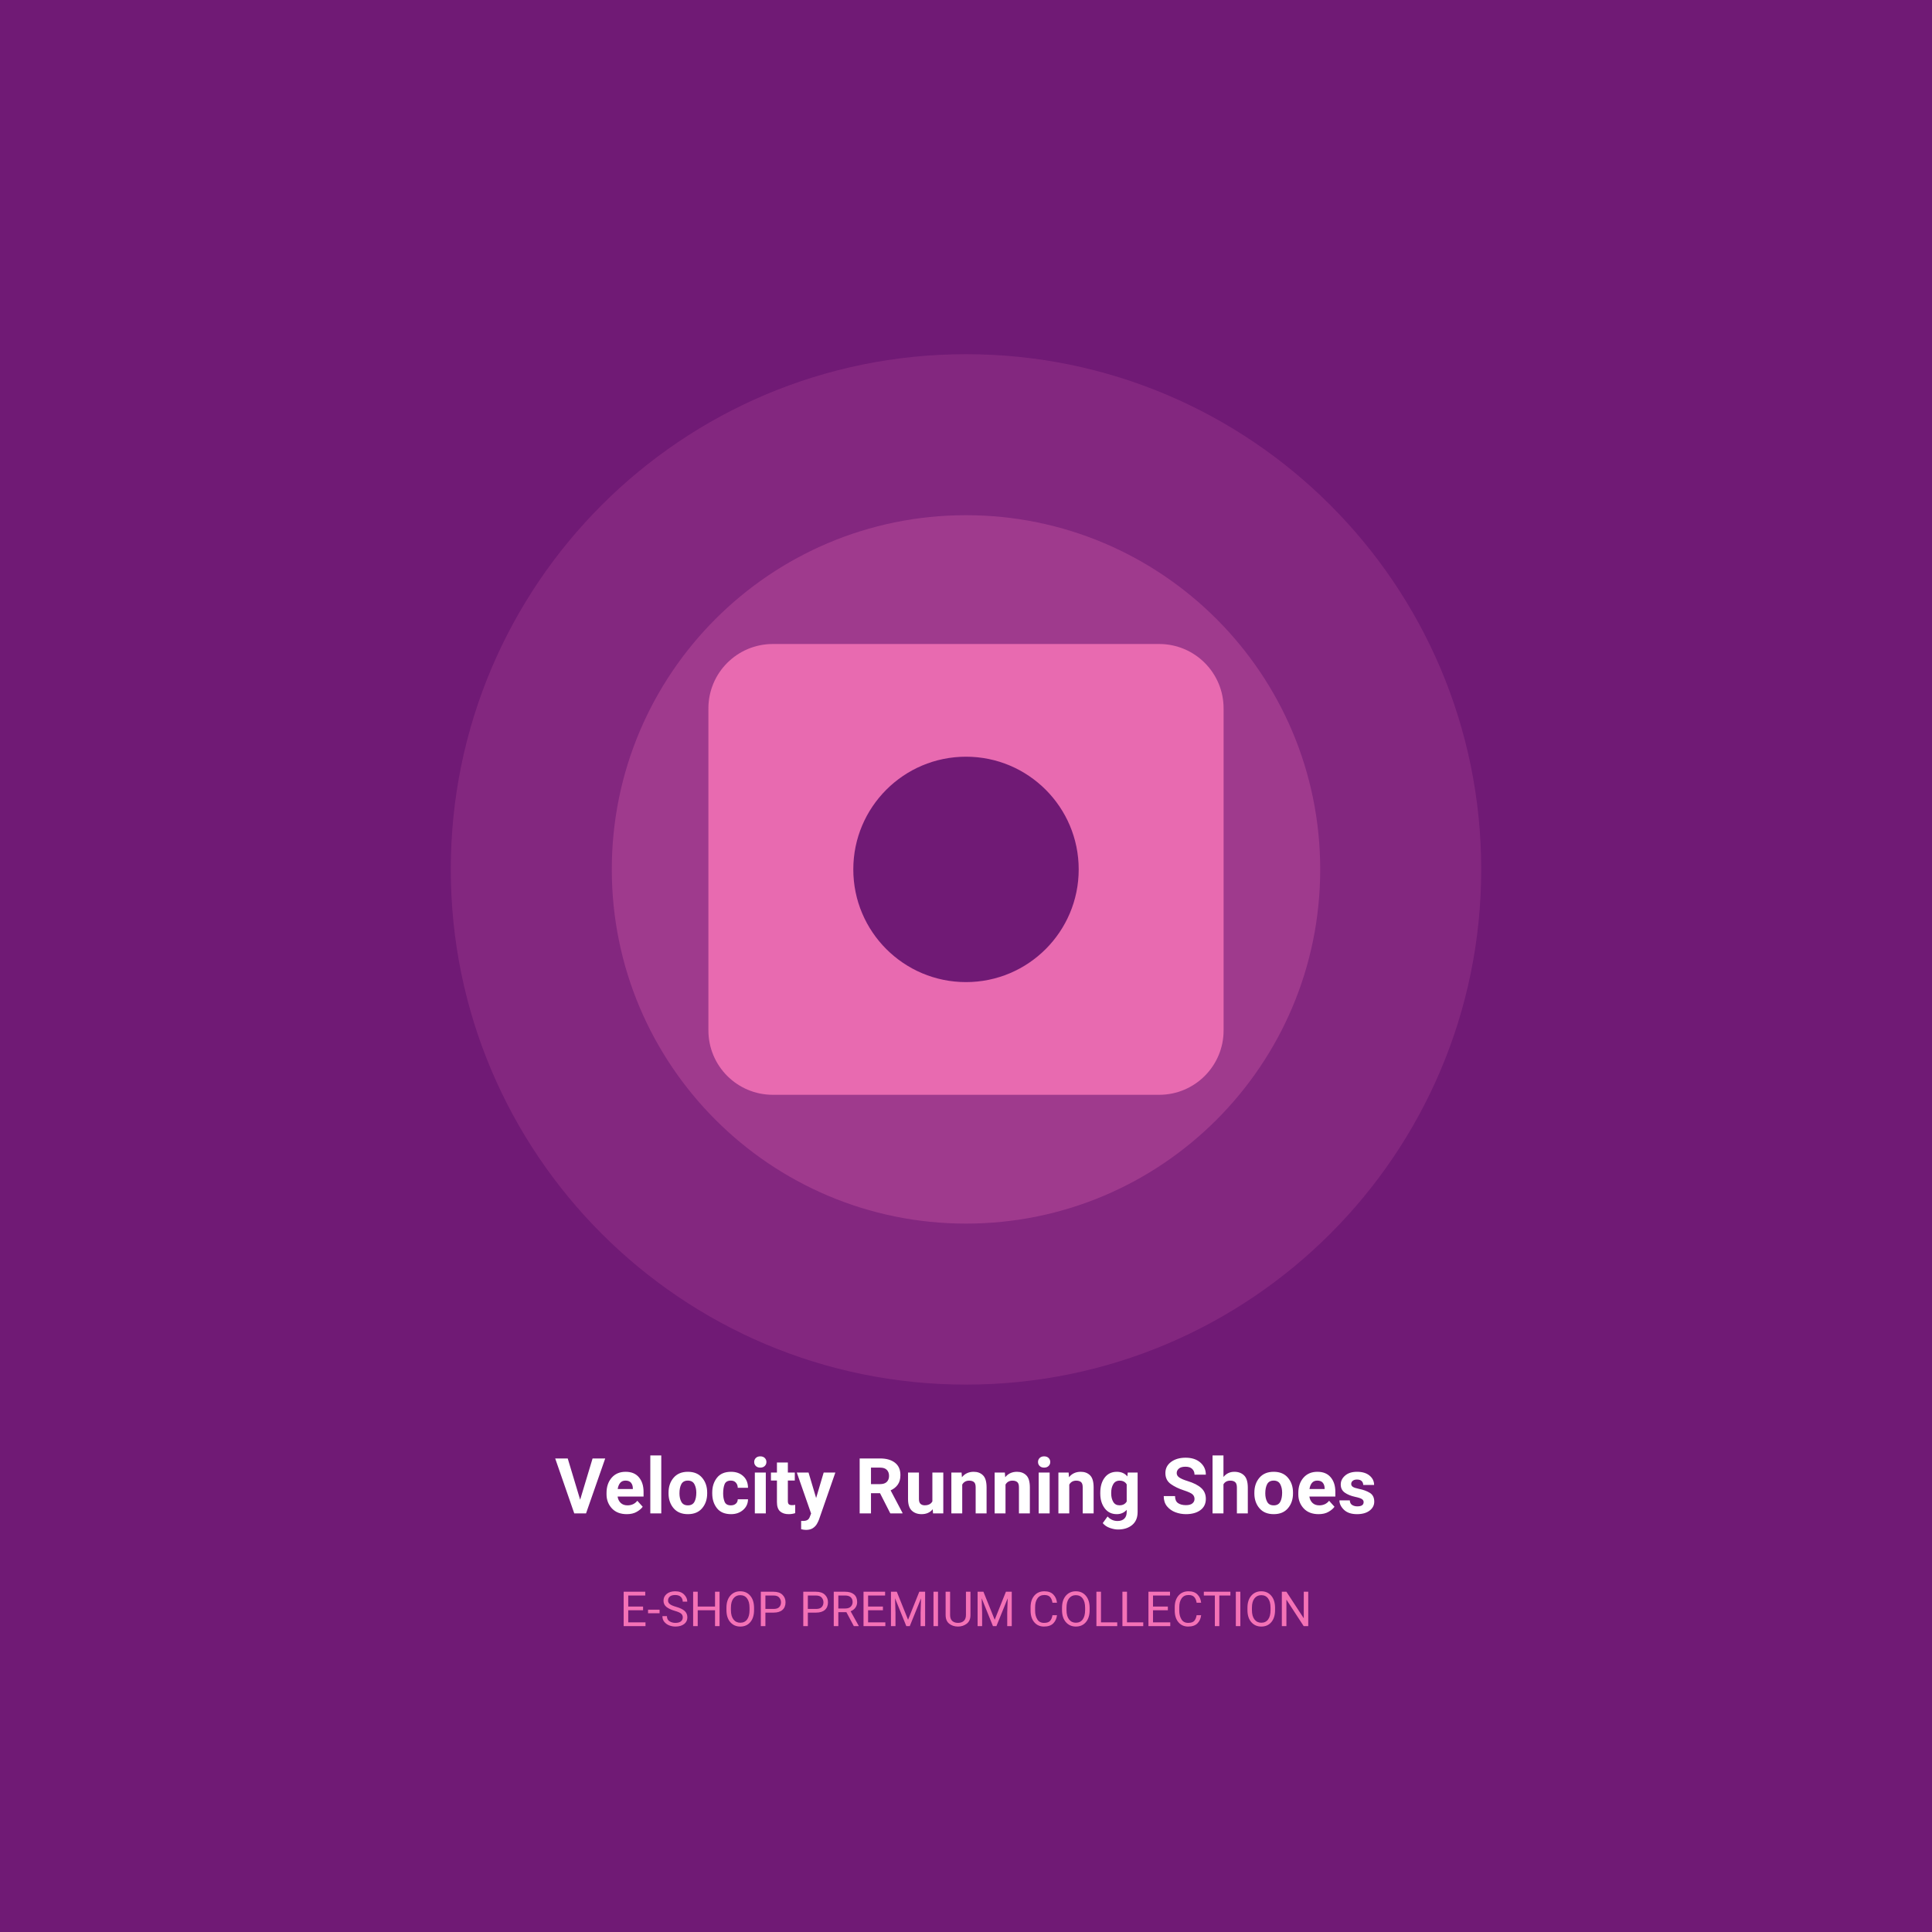
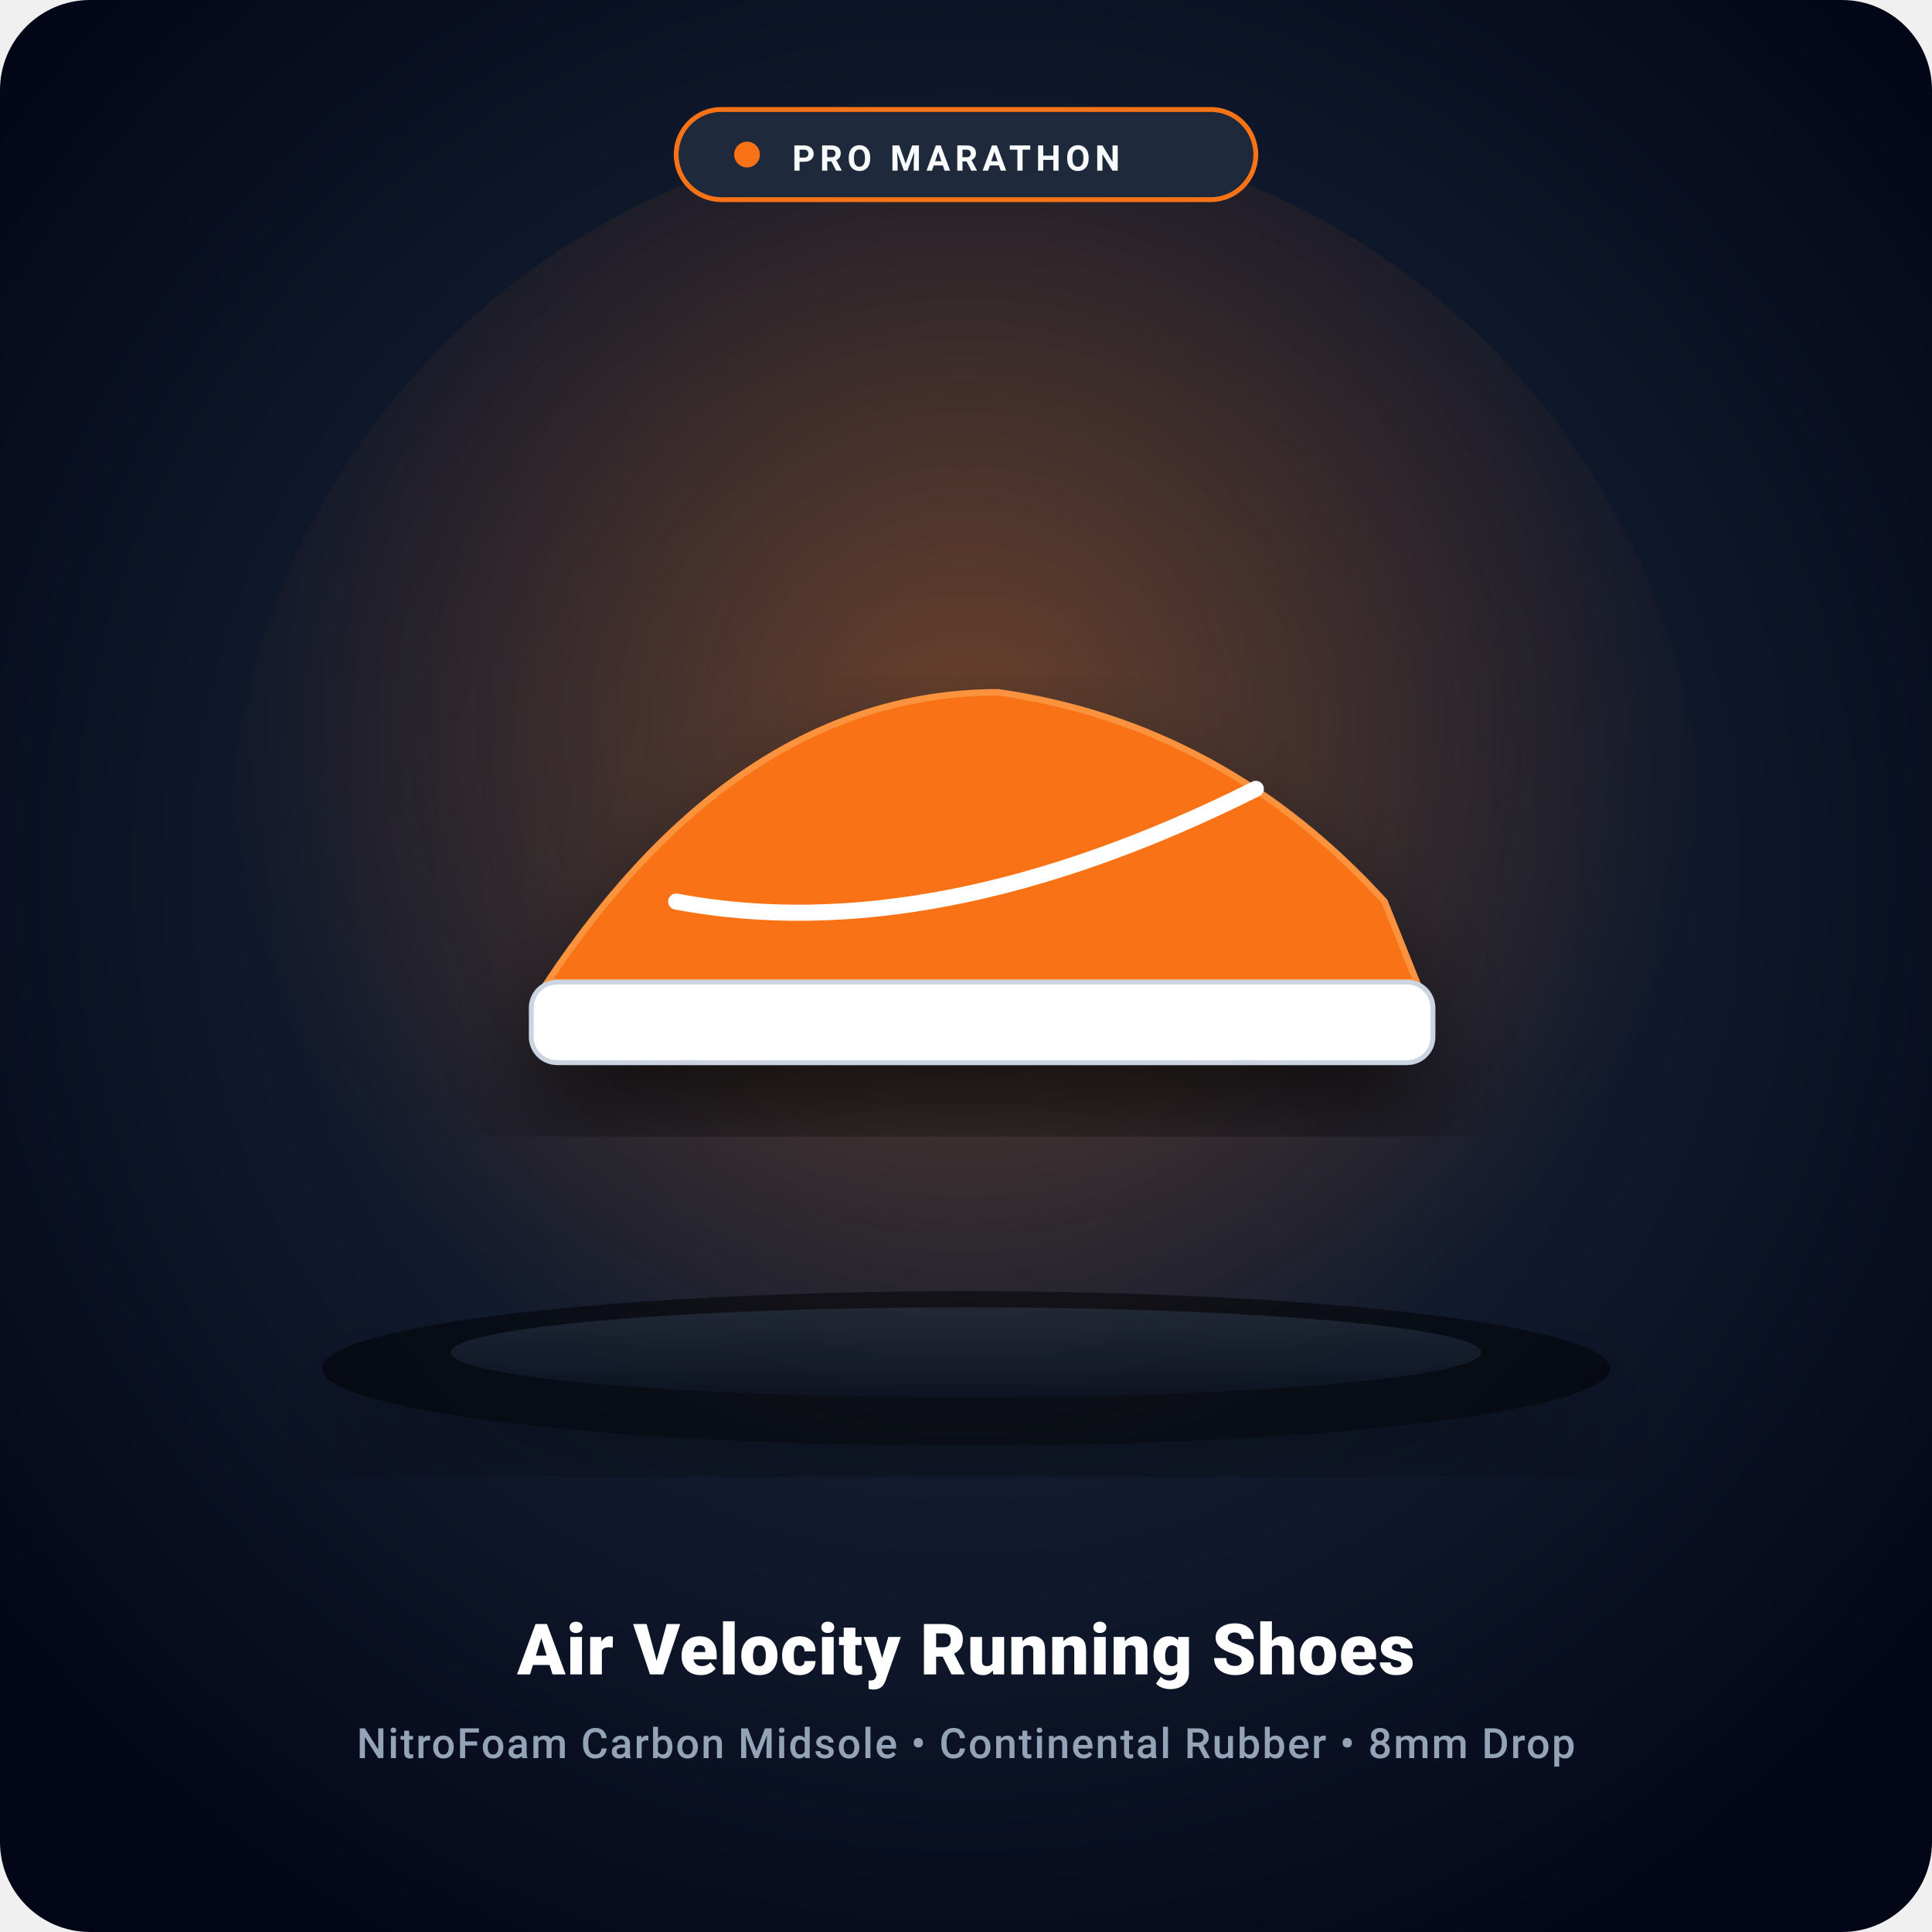
<svg xmlns="http://www.w3.org/2000/svg" viewBox="0 0 600 600" width="100%" height="100%">
-   <rect width="600" height="600" fill="#701a75" />
-   <circle cx="300" cy="270" r="160" fill="#f472b6" opacity="0.15" />
-   <circle cx="300" cy="270" r="110" fill="#f472b6" opacity="0.25" />
-   <rect x="220" y="200" width="160" height="140" rx="20" fill="#f472b6" opacity="0.85" />
-   <circle cx="300" cy="270" r="35" fill="#701a75" />
-   <text x="300" y="470" font-family="-apple-system, BlinkMacSystemFont, 'Segoe UI', Roboto, sans-serif" font-size="24" font-weight="700" fill="#ffffff" text-anchor="middle">Velocity Running Shoes</text>
-   <text x="300" y="505" font-family="-apple-system, BlinkMacSystemFont, 'Segoe UI', Roboto, sans-serif" font-size="15" fill="#f472b6" text-anchor="middle">E-SHOP PREMIUM COLLECTION</text>
+   <defs>
+     <radialGradient id="bgGlow" cx="50%" cy="45%" r="65%">
+       <stop offset="0%" stop-color="#1e293b" />
+       <stop offset="60%" stop-color="#0f172a" />
+       <stop offset="100%" stop-color="#020617" />
+     </radialGradient>
+     <radialGradient id="spotlight" cx="50%" cy="40%" r="50%">
+       <stop offset="0%" stop-color="#f97316" stop-opacity="0.35" />
+       <stop offset="100%" stop-color="#f97316" stop-opacity="0" />
+     </radialGradient>
+     <linearGradient id="podiumGrad" x1="0%" y1="0%" x2="0%" y2="100%">
+       <stop offset="0%" stop-color="#334155" stop-opacity="0.8" />
+       <stop offset="100%" stop-color="#0f172a" stop-opacity="0.9" />
+     </linearGradient>
+     <filter id="dropShadow" x="-20%" y="-20%" width="140%" height="140%">
+       <feDropShadow dx="0" dy="18" stdDeviation="16" flood-color="#000000" flood-opacity="0.65" />
+     </filter>
+     <filter id="softGlow" x="-20%" y="-20%" width="140%" height="140%">
+       <feGaussianBlur stdDeviation="8" result="blur" />
+       <feComposite in="SourceGraphic" in2="blur" operator="over" />
+     </filter>
+   </defs>
+   <rect width="600" height="600" fill="url(#bgGlow)" rx="28" />
+   <circle cx="300" cy="270" r="230" fill="url(#spotlight)" />
+   <ellipse cx="300" cy="425" rx="200" ry="24" fill="#000000" opacity="0.5" filter="url(#dropShadow)" />
+   <ellipse cx="300" cy="420" rx="160" ry="14" fill="url(#podiumGrad)" opacity="0.6" />
+   <g transform="translate(300, 48)">
+     <rect x="-90" y="-14" width="180" height="28" rx="14" fill="#1e293b" stroke="#f97316" stroke-width="1.5" />
+     <circle cx="-68" cy="0" r="4" fill="#f97316" />
+     <text x="-54" y="5" font-family="-apple-system, BlinkMacSystemFont, 'Segoe UI', Roboto, sans-serif" font-size="11" font-weight="700" fill="#f8fafc" letter-spacing="1.5">PRO MARATHON</text>
+   </g>
+   <g id="productArtwork" filter="url(#dropShadow)">
+     <g transform="translate(150, 170)">
+       <path d="M 20,135 Q 80,45 160,45 Q 230,55 280,110 L 290,135 Z" fill="#f97316" stroke="#fb923c" stroke-width="2" />
+       <rect x="15" y="135" width="280" height="25" rx="8" fill="#ffffff" stroke="#cbd5e1" stroke-width="1.5" />
+       <path d="M 60,110 Q 140,125 240,75" fill="none" stroke="#ffffff" stroke-width="5" stroke-linecap="round" />
+     </g>
+   </g>
+   <g transform="translate(300, 520)">
+     <text x="0" y="0" font-family="-apple-system, BlinkMacSystemFont, 'Segoe UI', Roboto, sans-serif" font-size="22" font-weight="800" fill="#ffffff" text-anchor="middle" letter-spacing="0.3">Air Velocity Running Shoes</text>
+     <text x="0" y="26" font-family="-apple-system, BlinkMacSystemFont, 'Segoe UI', Roboto, sans-serif" font-size="13" font-weight="500" fill="#94a3b8" text-anchor="middle" letter-spacing="0.5">NitroFoam Carbon Midsole • Continental Rubber • 8mm Drop</text>
+   </g>
</svg>
